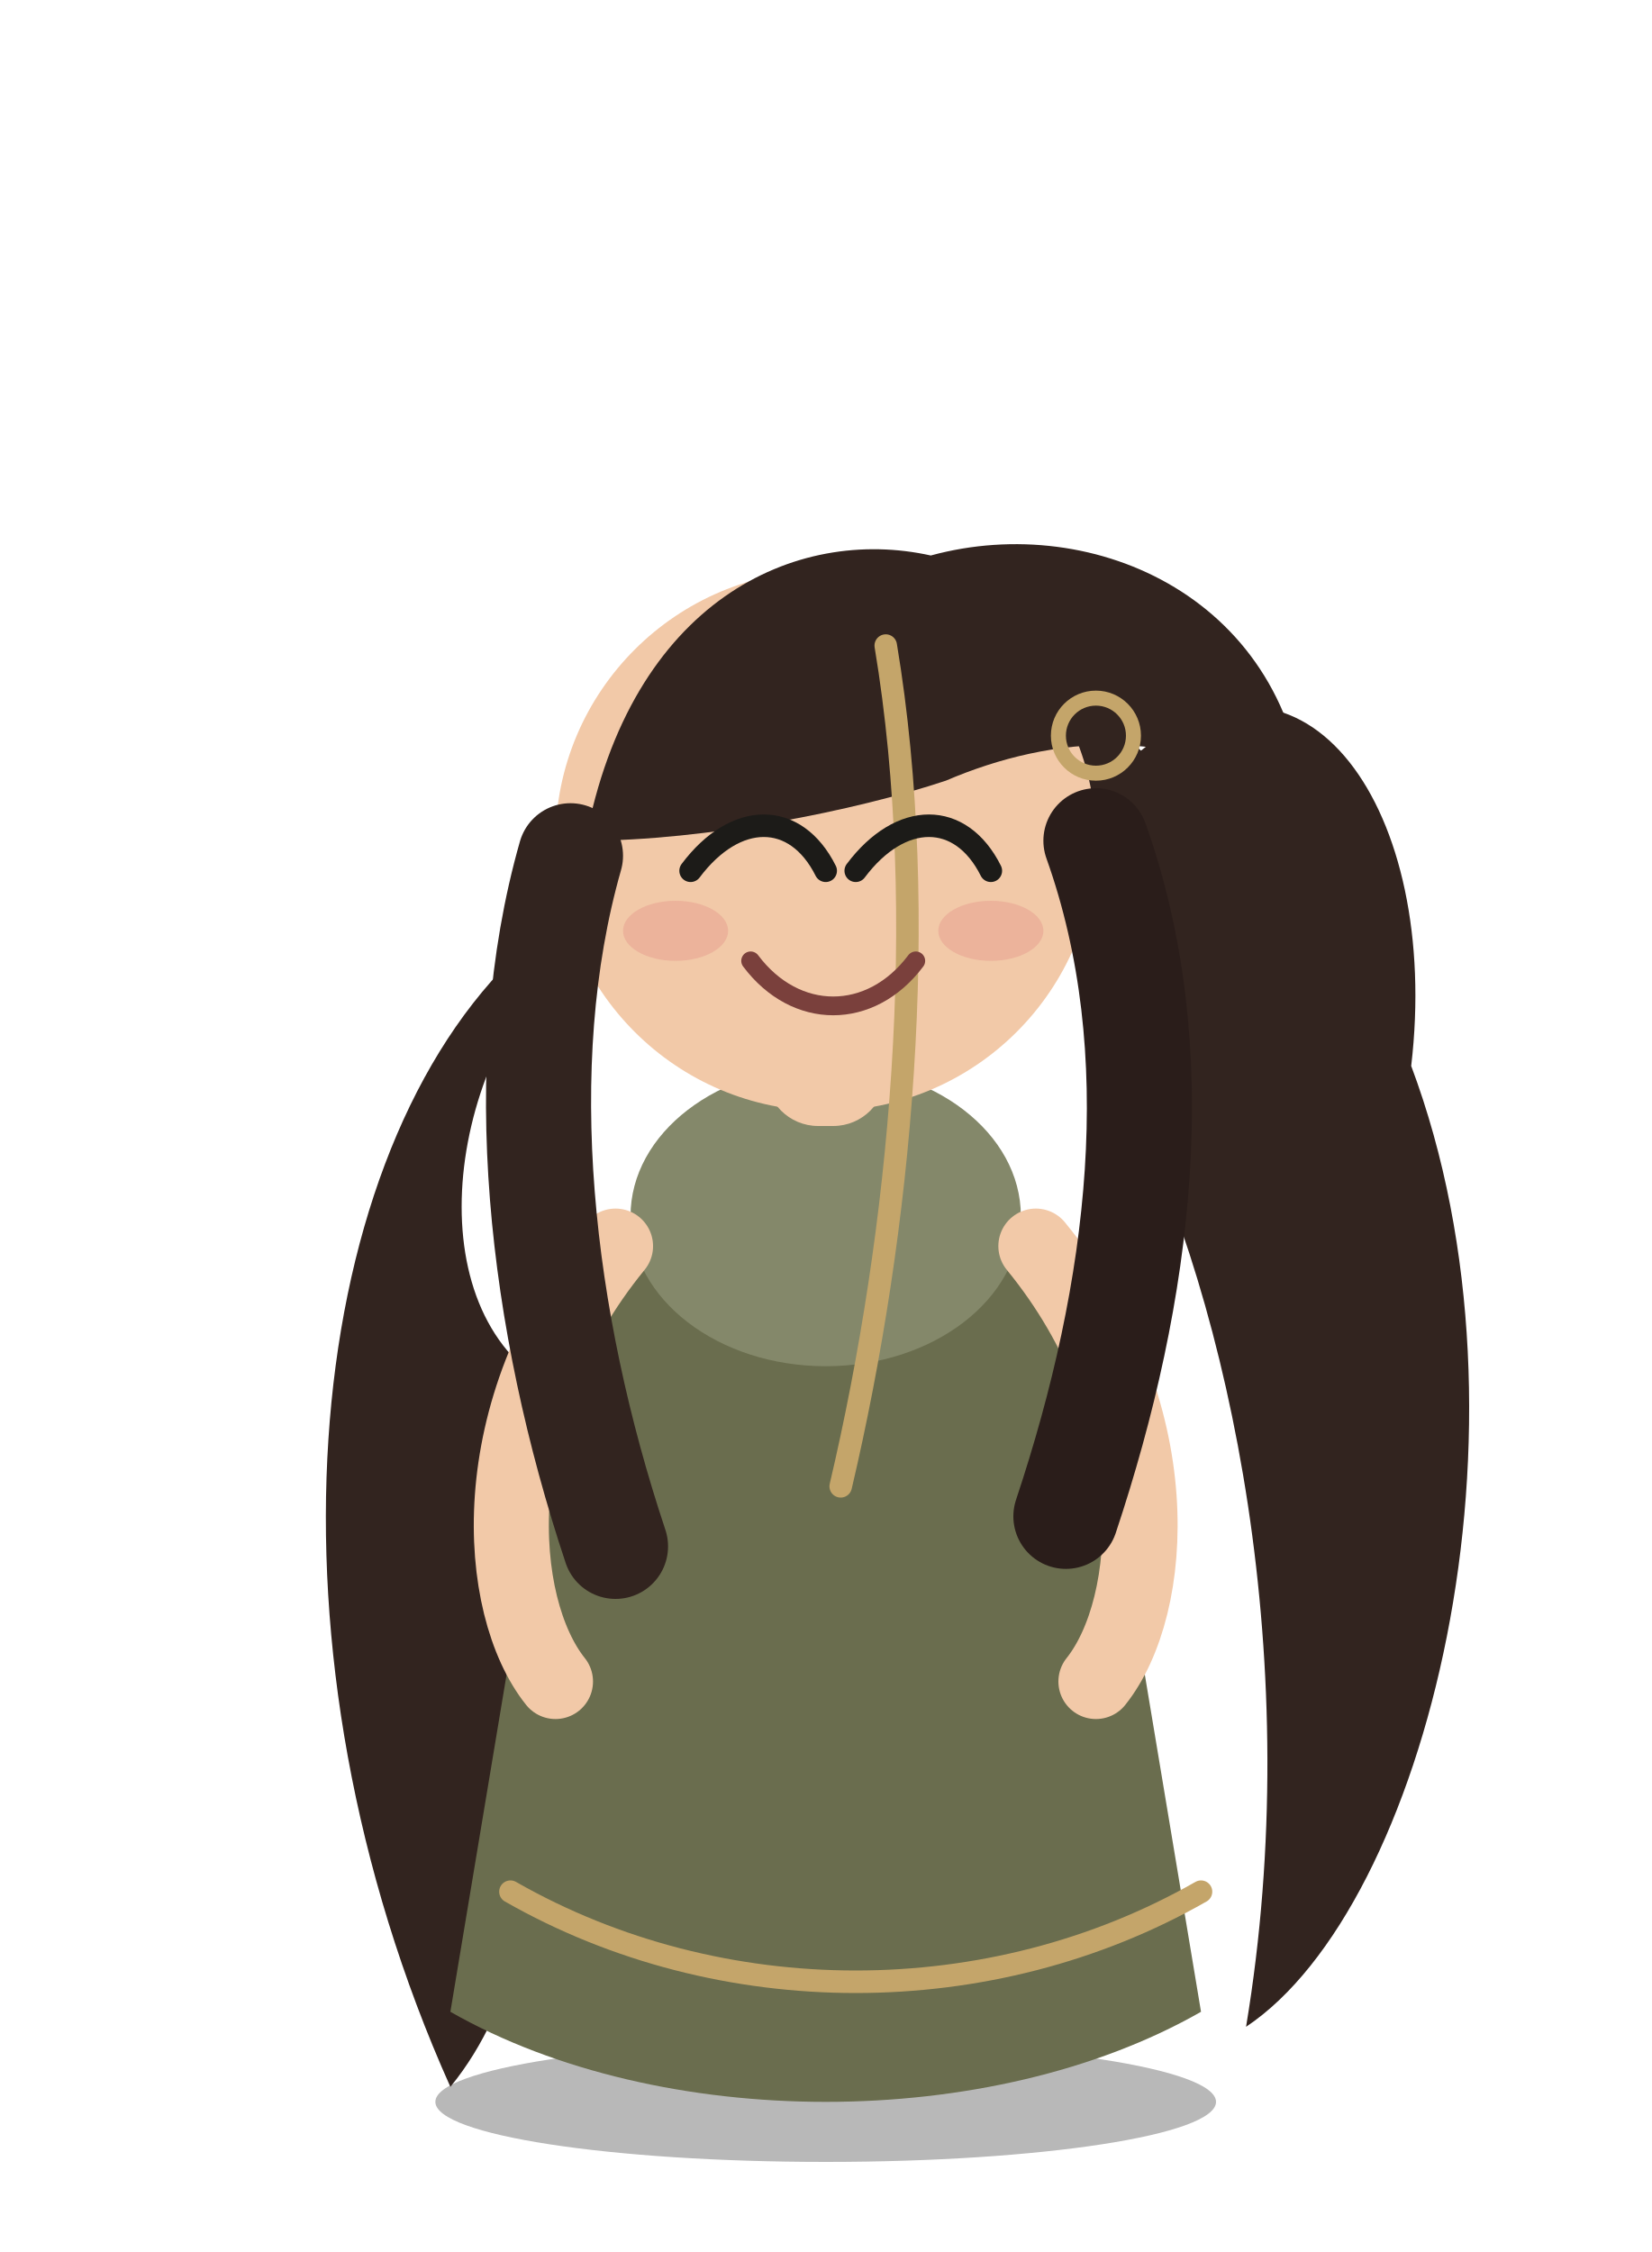
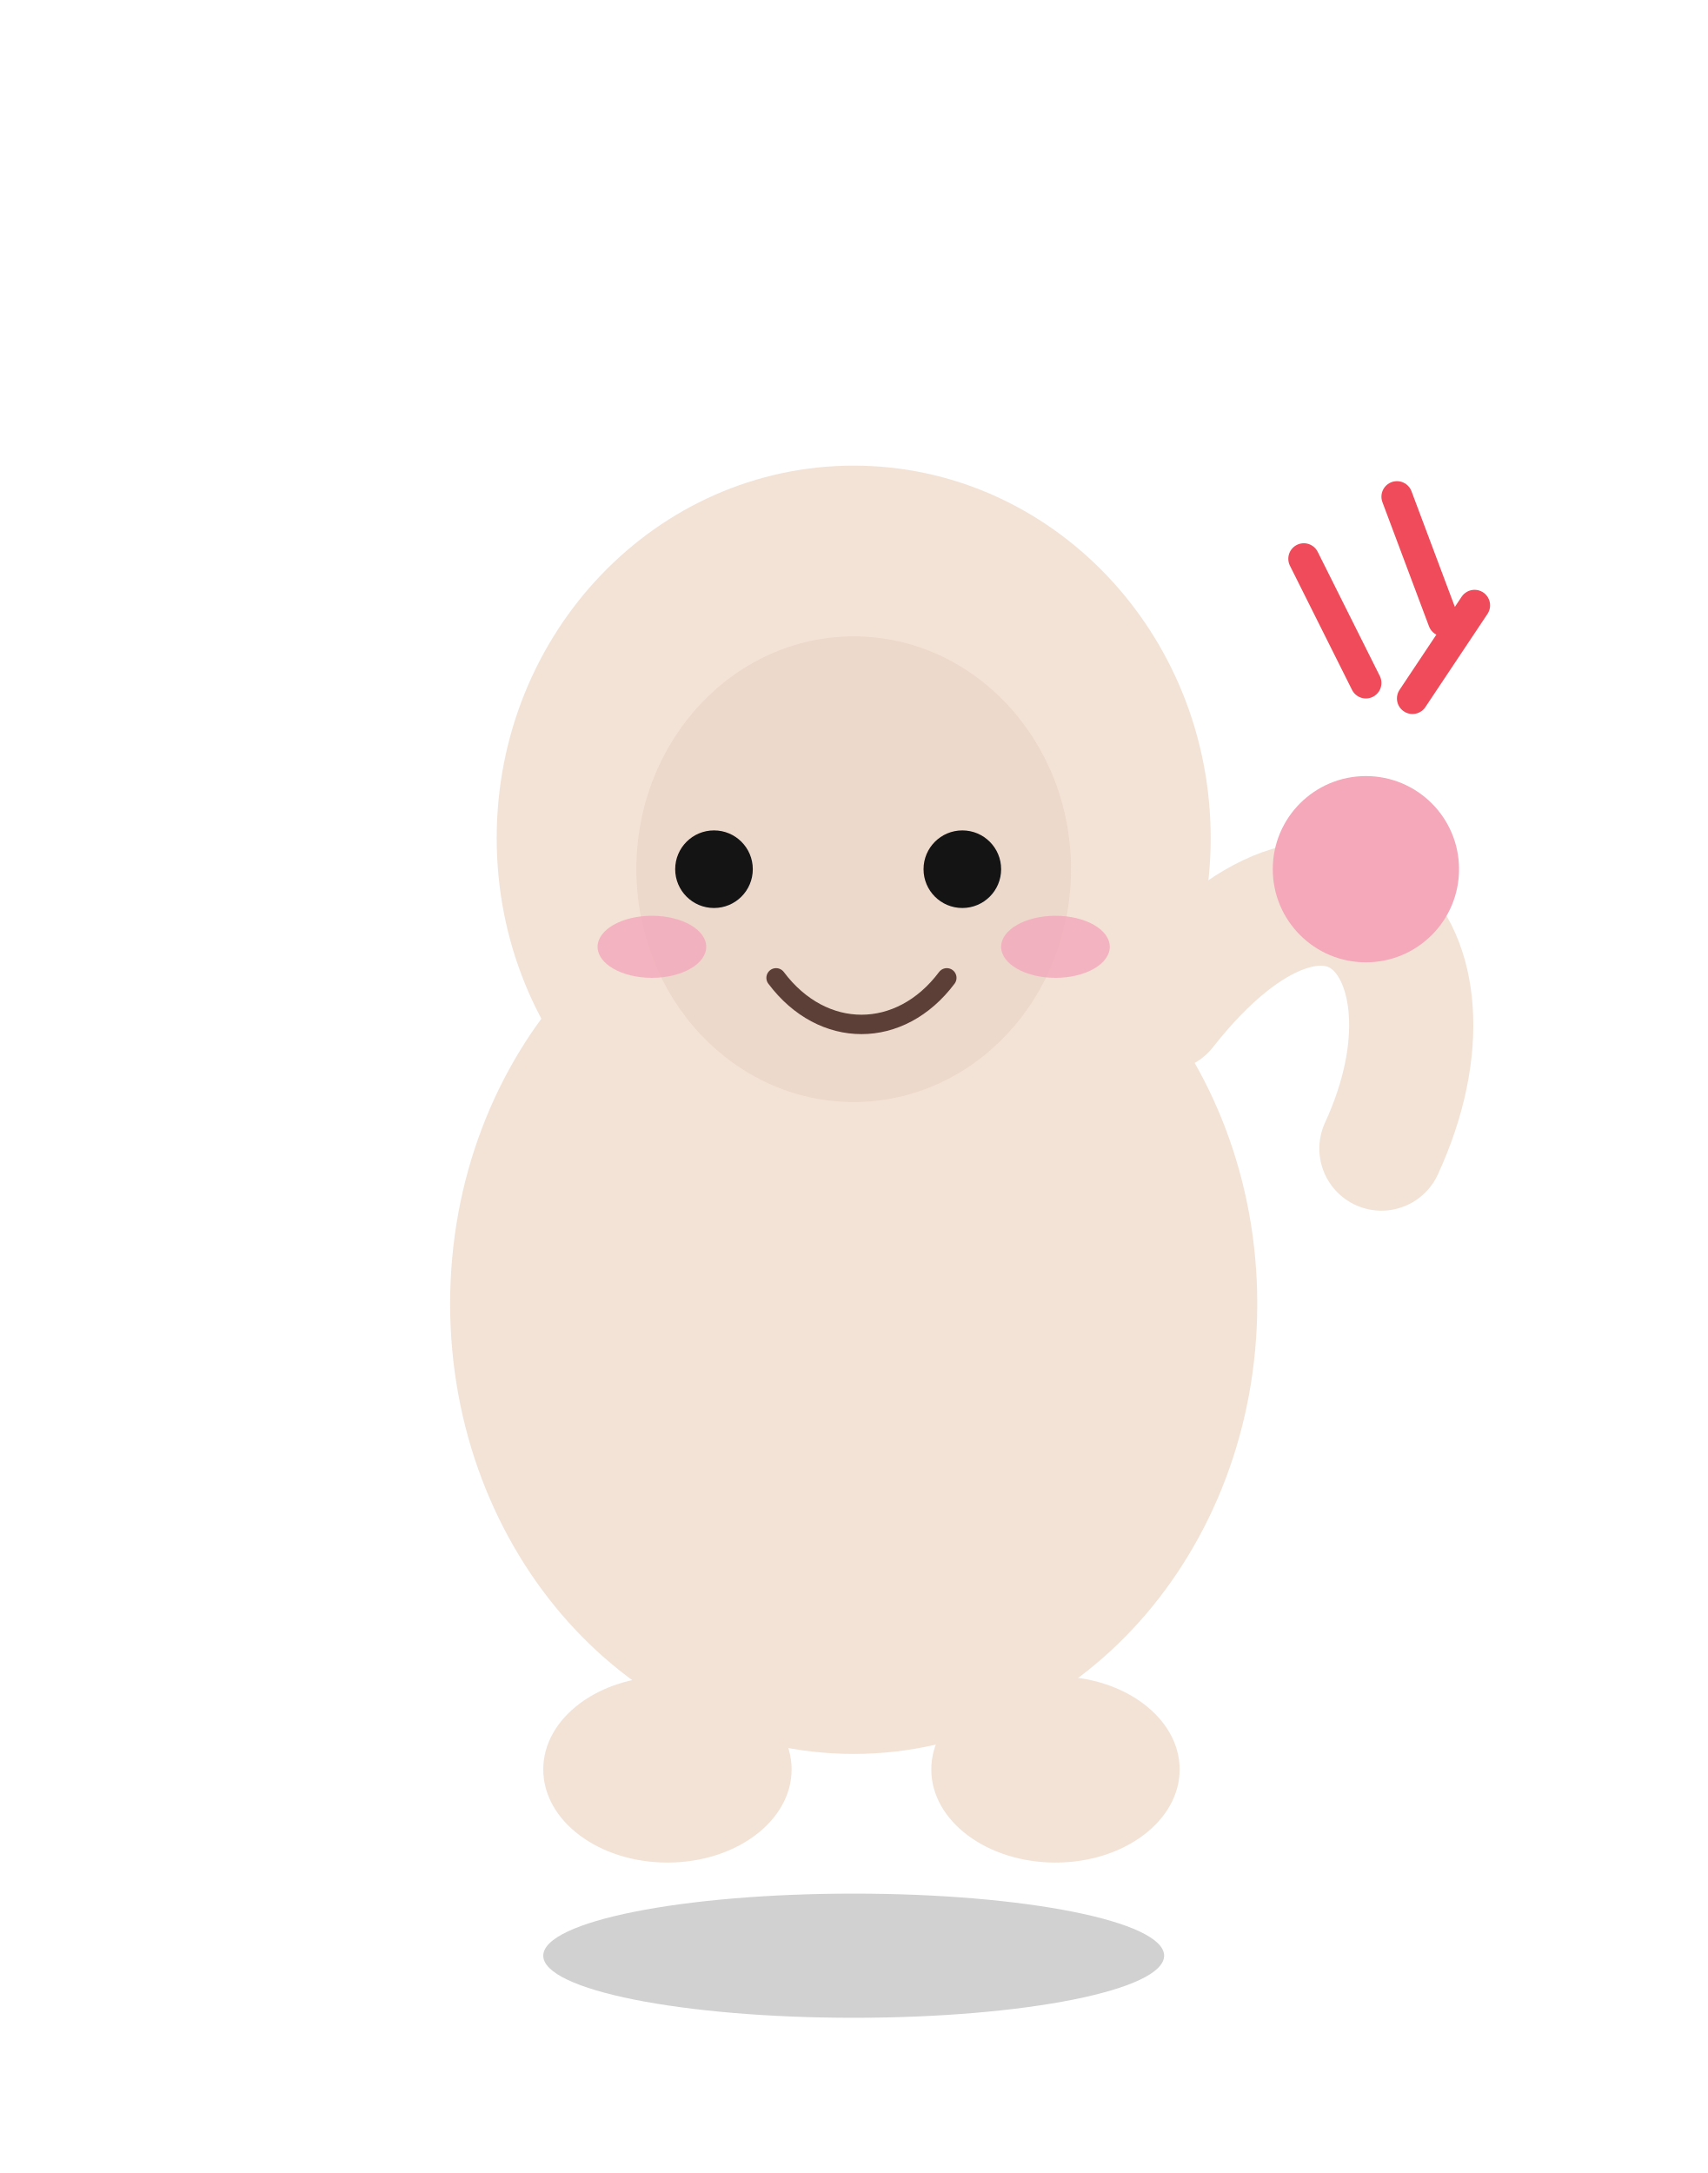
- <svg xmlns="http://www.w3.org/2000/svg" viewBox="0 0 220 300">
-   <ellipse cx="110" cy="280" rx="52" ry="8" fill="#000" opacity=".28" />
-   <path d="M68 128c-28 28-34 92-8 150 18-22 10-62 16-92-20-8-18-40-2-58 12-36 58-48 78-28 22-18 40 8 36 42 18 48 2 112-22 128 8-48-2-96-16-124 8-16 2-40-22-46-18-4-36 6-48 20-6 4-10 6-12 8z" fill="#32241f" />
-   <path d="M76 172c22-22 46-22 68 0l16 96c-28 16-72 16-100 0z" fill="#6a6d4e" />
-   <path d="M68 252c28 16 64 16 92 0" fill="none" stroke="#c4a56a" stroke-width="3" stroke-linecap="round" />
-   <ellipse cx="110" cy="162" rx="26" ry="20" fill="#84886a" />
-   <path d="M82 166c-18 22-16 48-8 58" fill="none" stroke="#f2c9a8" stroke-width="10" stroke-linecap="round" />
-   <path d="M138 166c18 22 16 48 8 58" fill="none" stroke="#f2c9a8" stroke-width="10" stroke-linecap="round" />
-   <rect x="102" y="132" width="16" height="18" rx="7" fill="#f2c9a8" />
-   <circle cx="110" cy="112" r="36" fill="#f2c9a8" />
-   <path d="M78 112c6-32 28-42 46-38 22-6 48 6 50 34-16-12-34-10-48-4-12 4-32 8-48 8z" fill="#32241f" />
-   <path d="M76 114c-8 28-4 62 6 92" fill="none" stroke="#32241f" stroke-width="14" stroke-linecap="round" />
-   <path d="M146 112c10 28 6 60-4 90" fill="none" stroke="#2a1d1a" stroke-width="14" stroke-linecap="round" />
-   <path d="M118 86c6 36 2 78-6 112" fill="none" stroke="#c4a56a" stroke-width="3" stroke-linecap="round" />
-   <path d="M92 116c6-8 14-8 18 0" fill="none" stroke="#1c1b18" stroke-width="3" stroke-linecap="round" />
-   <path d="M114 116c6-8 14-8 18 0" fill="none" stroke="#1c1b18" stroke-width="3" stroke-linecap="round" />
-   <path d="M100 128c6 8 16 8 22 0" fill="none" stroke="#7a403c" stroke-width="2.5" stroke-linecap="round" />
-   <ellipse cx="90" cy="124" rx="7" ry="4" fill="#e7a090" opacity=".55" />
-   <ellipse cx="132" cy="124" rx="7" ry="4" fill="#e7a090" opacity=".55" />
-   <circle cx="146" cy="98" r="5" fill="none" stroke="#c4a56a" stroke-width="2" />
+ <svg xmlns="http://www.w3.org/2000/svg" viewBox="0 0 220 280">
+   <ellipse cx="110" cy="252" rx="40" ry="8" fill="#000" opacity=".18" />
+   <ellipse cx="86" cy="228" rx="16" ry="12" fill="#f3e3d6" />
+   <ellipse cx="136" cy="228" rx="16" ry="12" fill="#f3e3d6" />
+   <ellipse cx="110" cy="168" rx="52" ry="58" fill="#f3e3d6" />
+   <ellipse cx="110" cy="108" rx="46" ry="48" fill="#f3e3d6" />
+   <ellipse cx="110" cy="112" rx="28" ry="30" fill="#e7d0c2" opacity=".55" />
+   <path d="M150 130c22-28 40-8 28 18" fill="none" stroke="#f3e3d6" stroke-width="16" stroke-linecap="round" />
+   <circle cx="176" cy="112" r="12" fill="#f4a8ba" />
+   <circle cx="92" cy="112" r="5" fill="#141414" />
+   <circle cx="124" cy="112" r="5" fill="#141414" />
+   <path d="M100 126c6 8 16 8 22 0" fill="none" stroke="#5c4038" stroke-width="2.5" stroke-linecap="round" />
+   <ellipse cx="84" cy="122" rx="7" ry="4" fill="#f4a8ba" opacity=".8" />
+   <ellipse cx="136" cy="122" rx="7" ry="4" fill="#f4a8ba" opacity=".8" />
+   <path d="M168 72l8 16M180 64l6 16M190 78l-8 12" fill="none" stroke="#ef4b5a" stroke-width="4" stroke-linecap="round" />
</svg>
